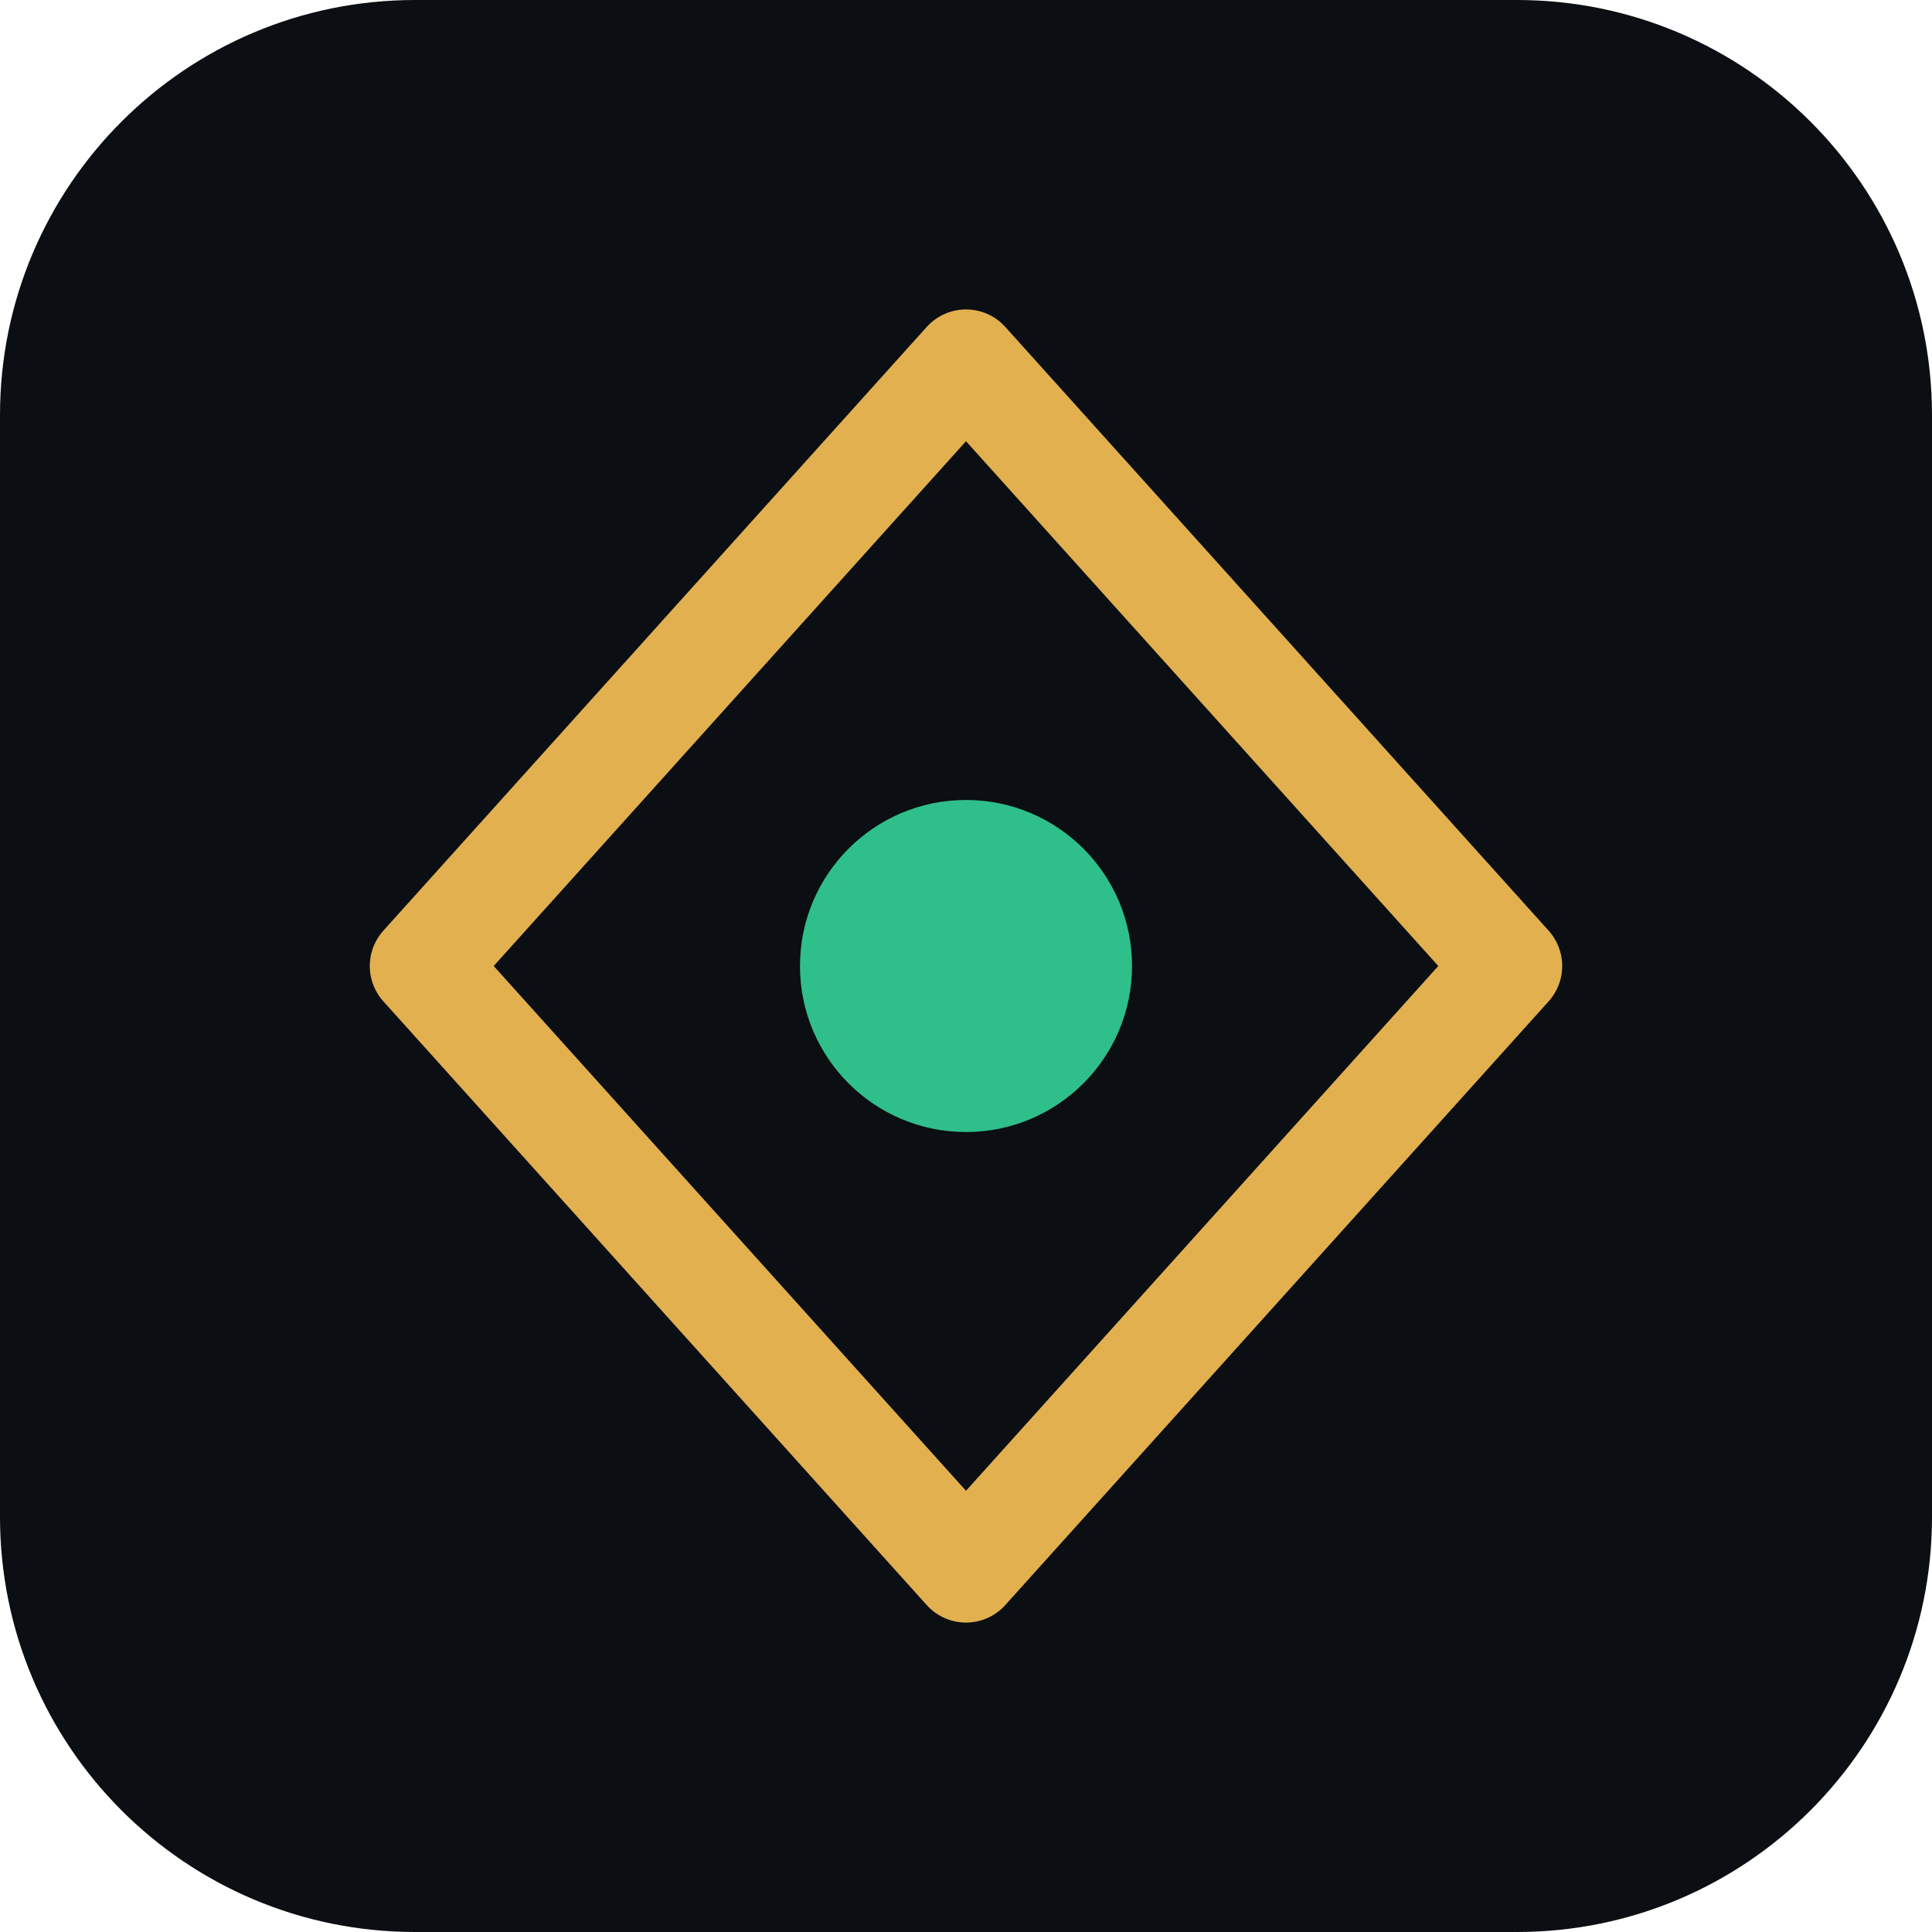
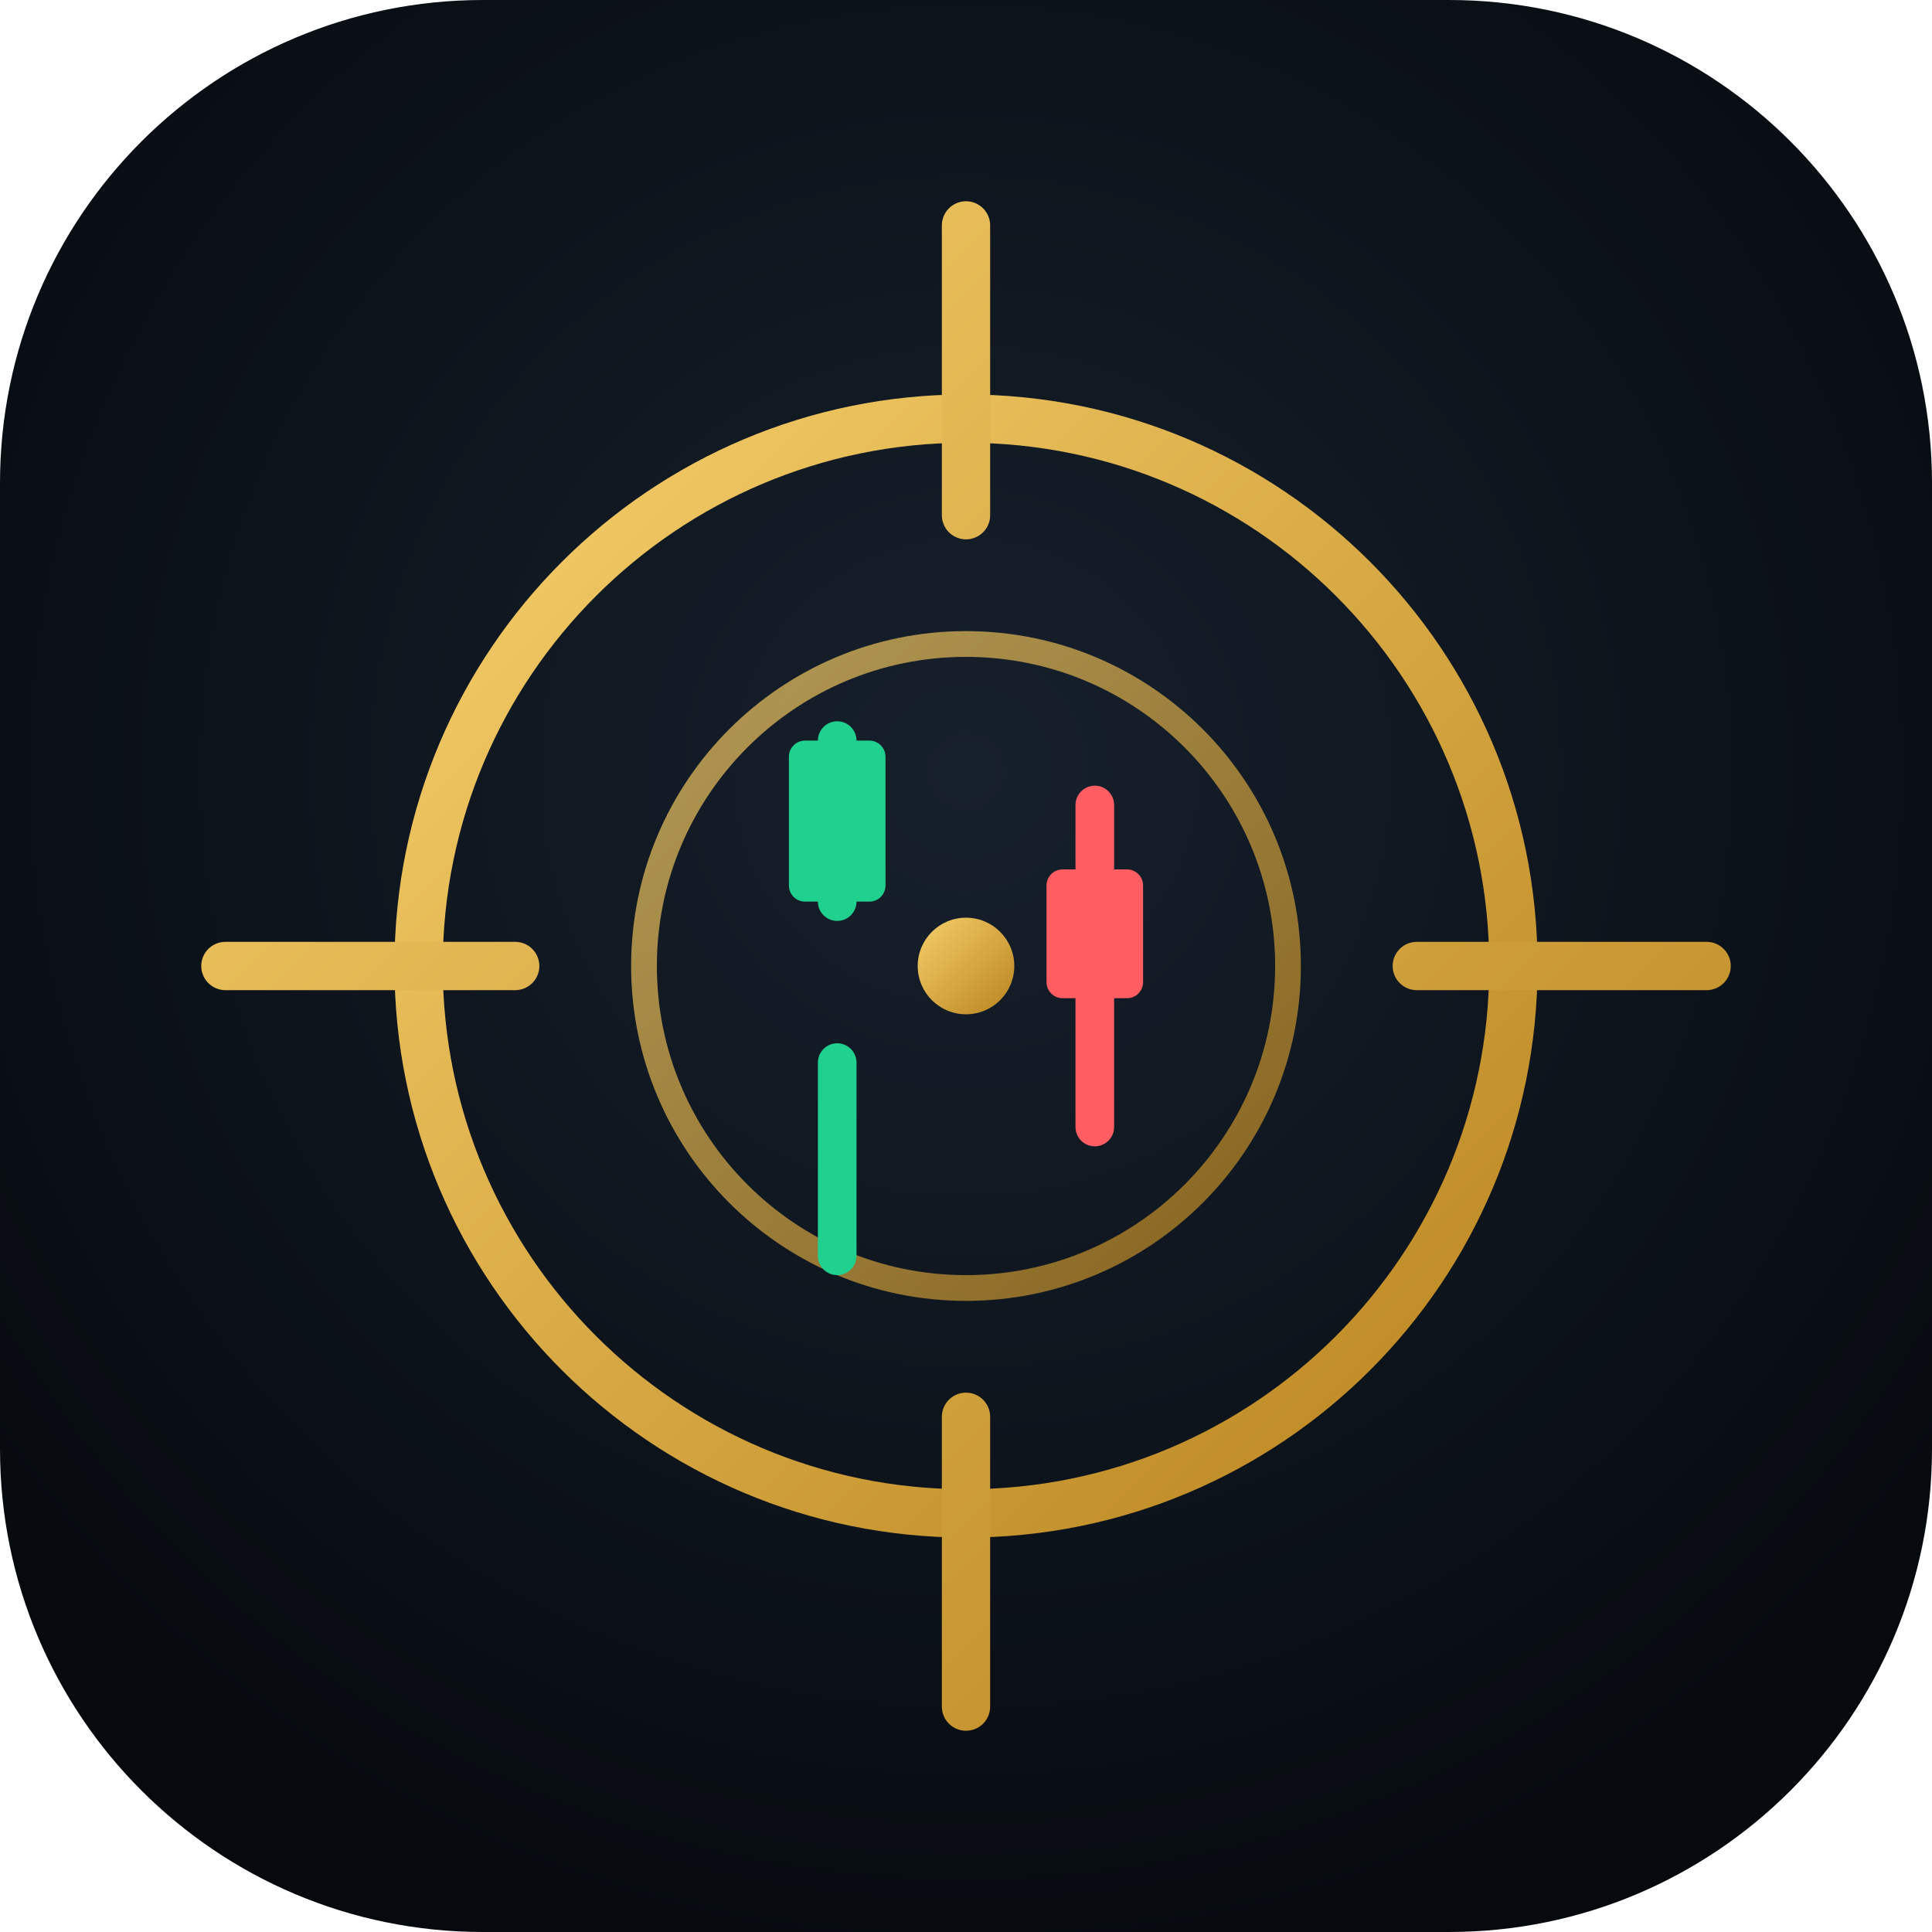
- <svg xmlns="http://www.w3.org/2000/svg" viewBox="0 0 512 512">
-   <rect width="512" height="512" rx="110" fill="#0b0e12" />
-   <path d="M256 96 L400 256 L256 416 L112 256 Z" fill="none" stroke="#e2b04f" stroke-width="28" stroke-linejoin="round" />
-   <circle cx="256" cy="256" r="44" fill="#2fbf8a" />
+ <svg xmlns="http://www.w3.org/2000/svg" viewBox="0 0 120 120">
+   <defs>
+     <linearGradient id="g" x1="0" y1="0" x2="1" y2="1">
+       <stop offset="0" stop-color="#f6cf6b" />
+       <stop offset="1" stop-color="#b9841f" />
+     </linearGradient>
+     <radialGradient id="bg" cx="50%" cy="40%" r="70%">
+       <stop offset="0" stop-color="#16202c" />
+       <stop offset="1" stop-color="#05080c" />
+     </radialGradient>
+   </defs>
+   <rect width="120" height="120" rx="30" fill="url(#bg)" />
+   <circle cx="60" cy="60" r="34" fill="none" stroke="url(#g)" stroke-width="3" />
+   <circle cx="60" cy="60" r="20" fill="none" stroke="url(#g)" stroke-width="1.6" opacity=".7" />
+   <path d="M60 14v18M60 88v18M14 60h18M88 60h18" stroke="url(#g)" stroke-width="3" stroke-linecap="round" />
+   <path d="M52 56v-10M52 66v12" stroke="#1fd08f" stroke-width="2.4" stroke-linecap="round" />
+   <rect x="49" y="46" width="6" height="10" rx="1" fill="#1fd08f" />
+   <path d="M68 58v12M68 50v4" stroke="#ff5d62" stroke-width="2.4" stroke-linecap="round" />
+   <rect x="65" y="54" width="6" height="8" rx="1" fill="#ff5d62" />
+   <circle cx="60" cy="60" r="3" fill="url(#g)" />
</svg>
